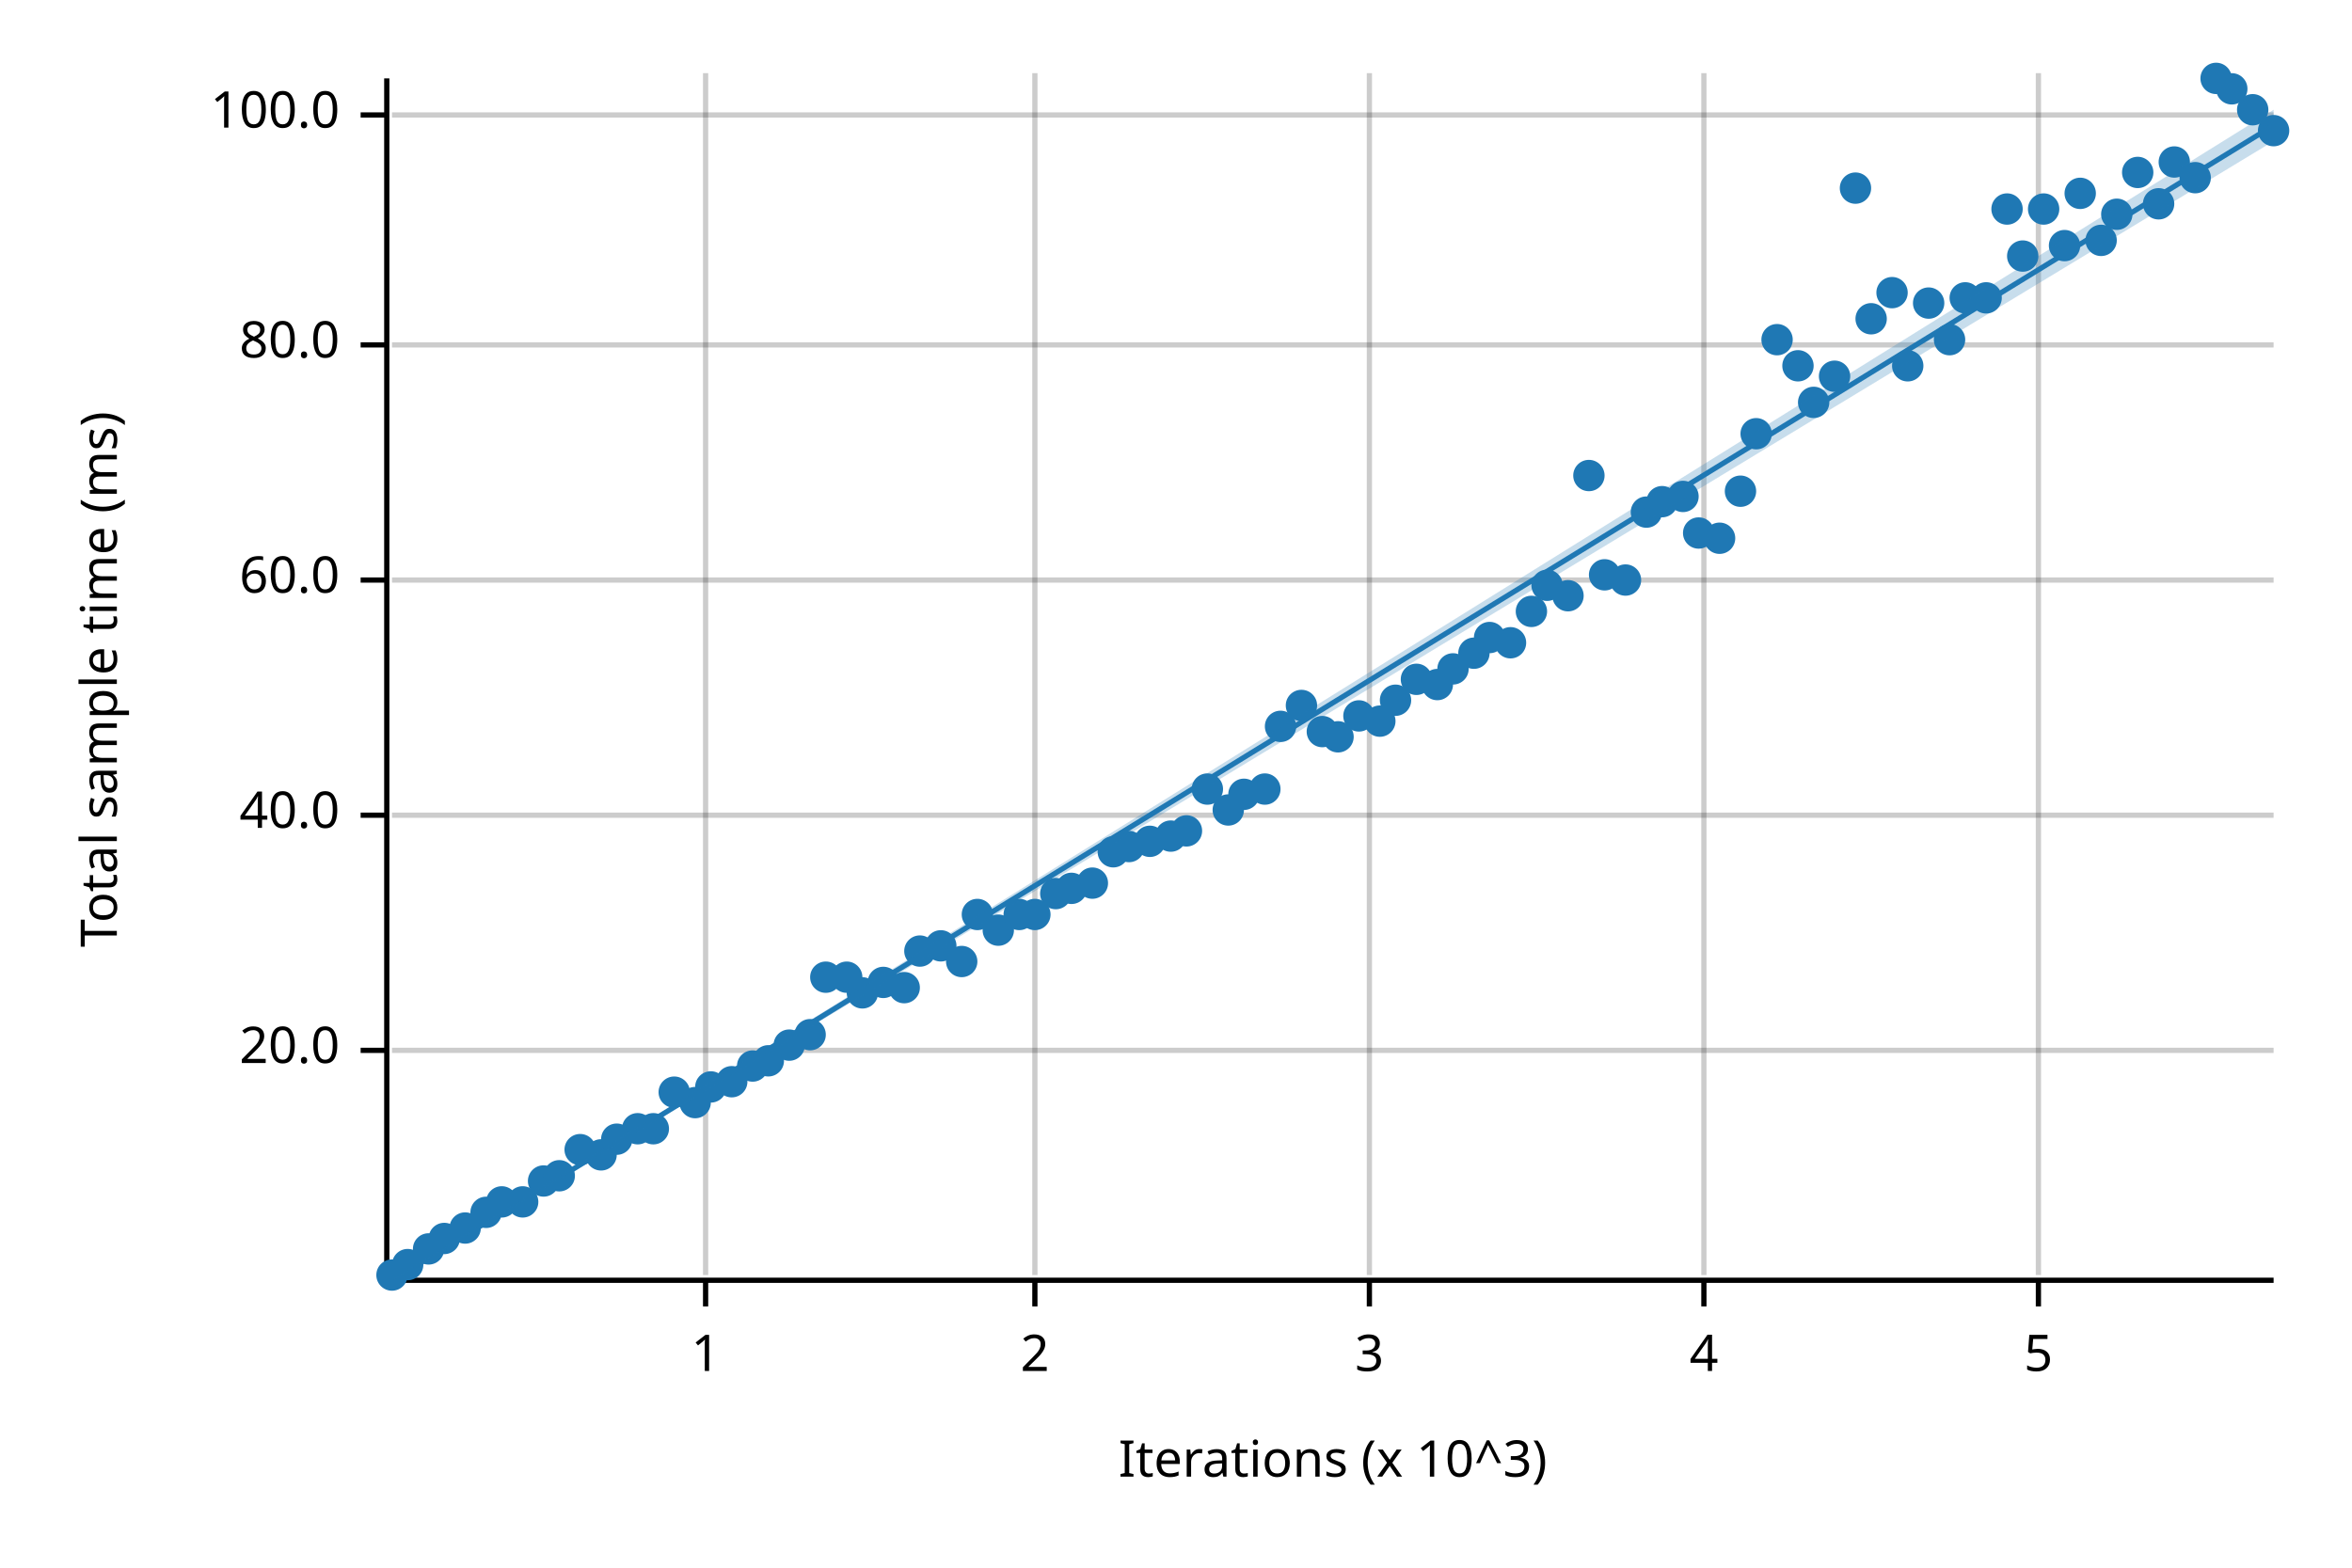
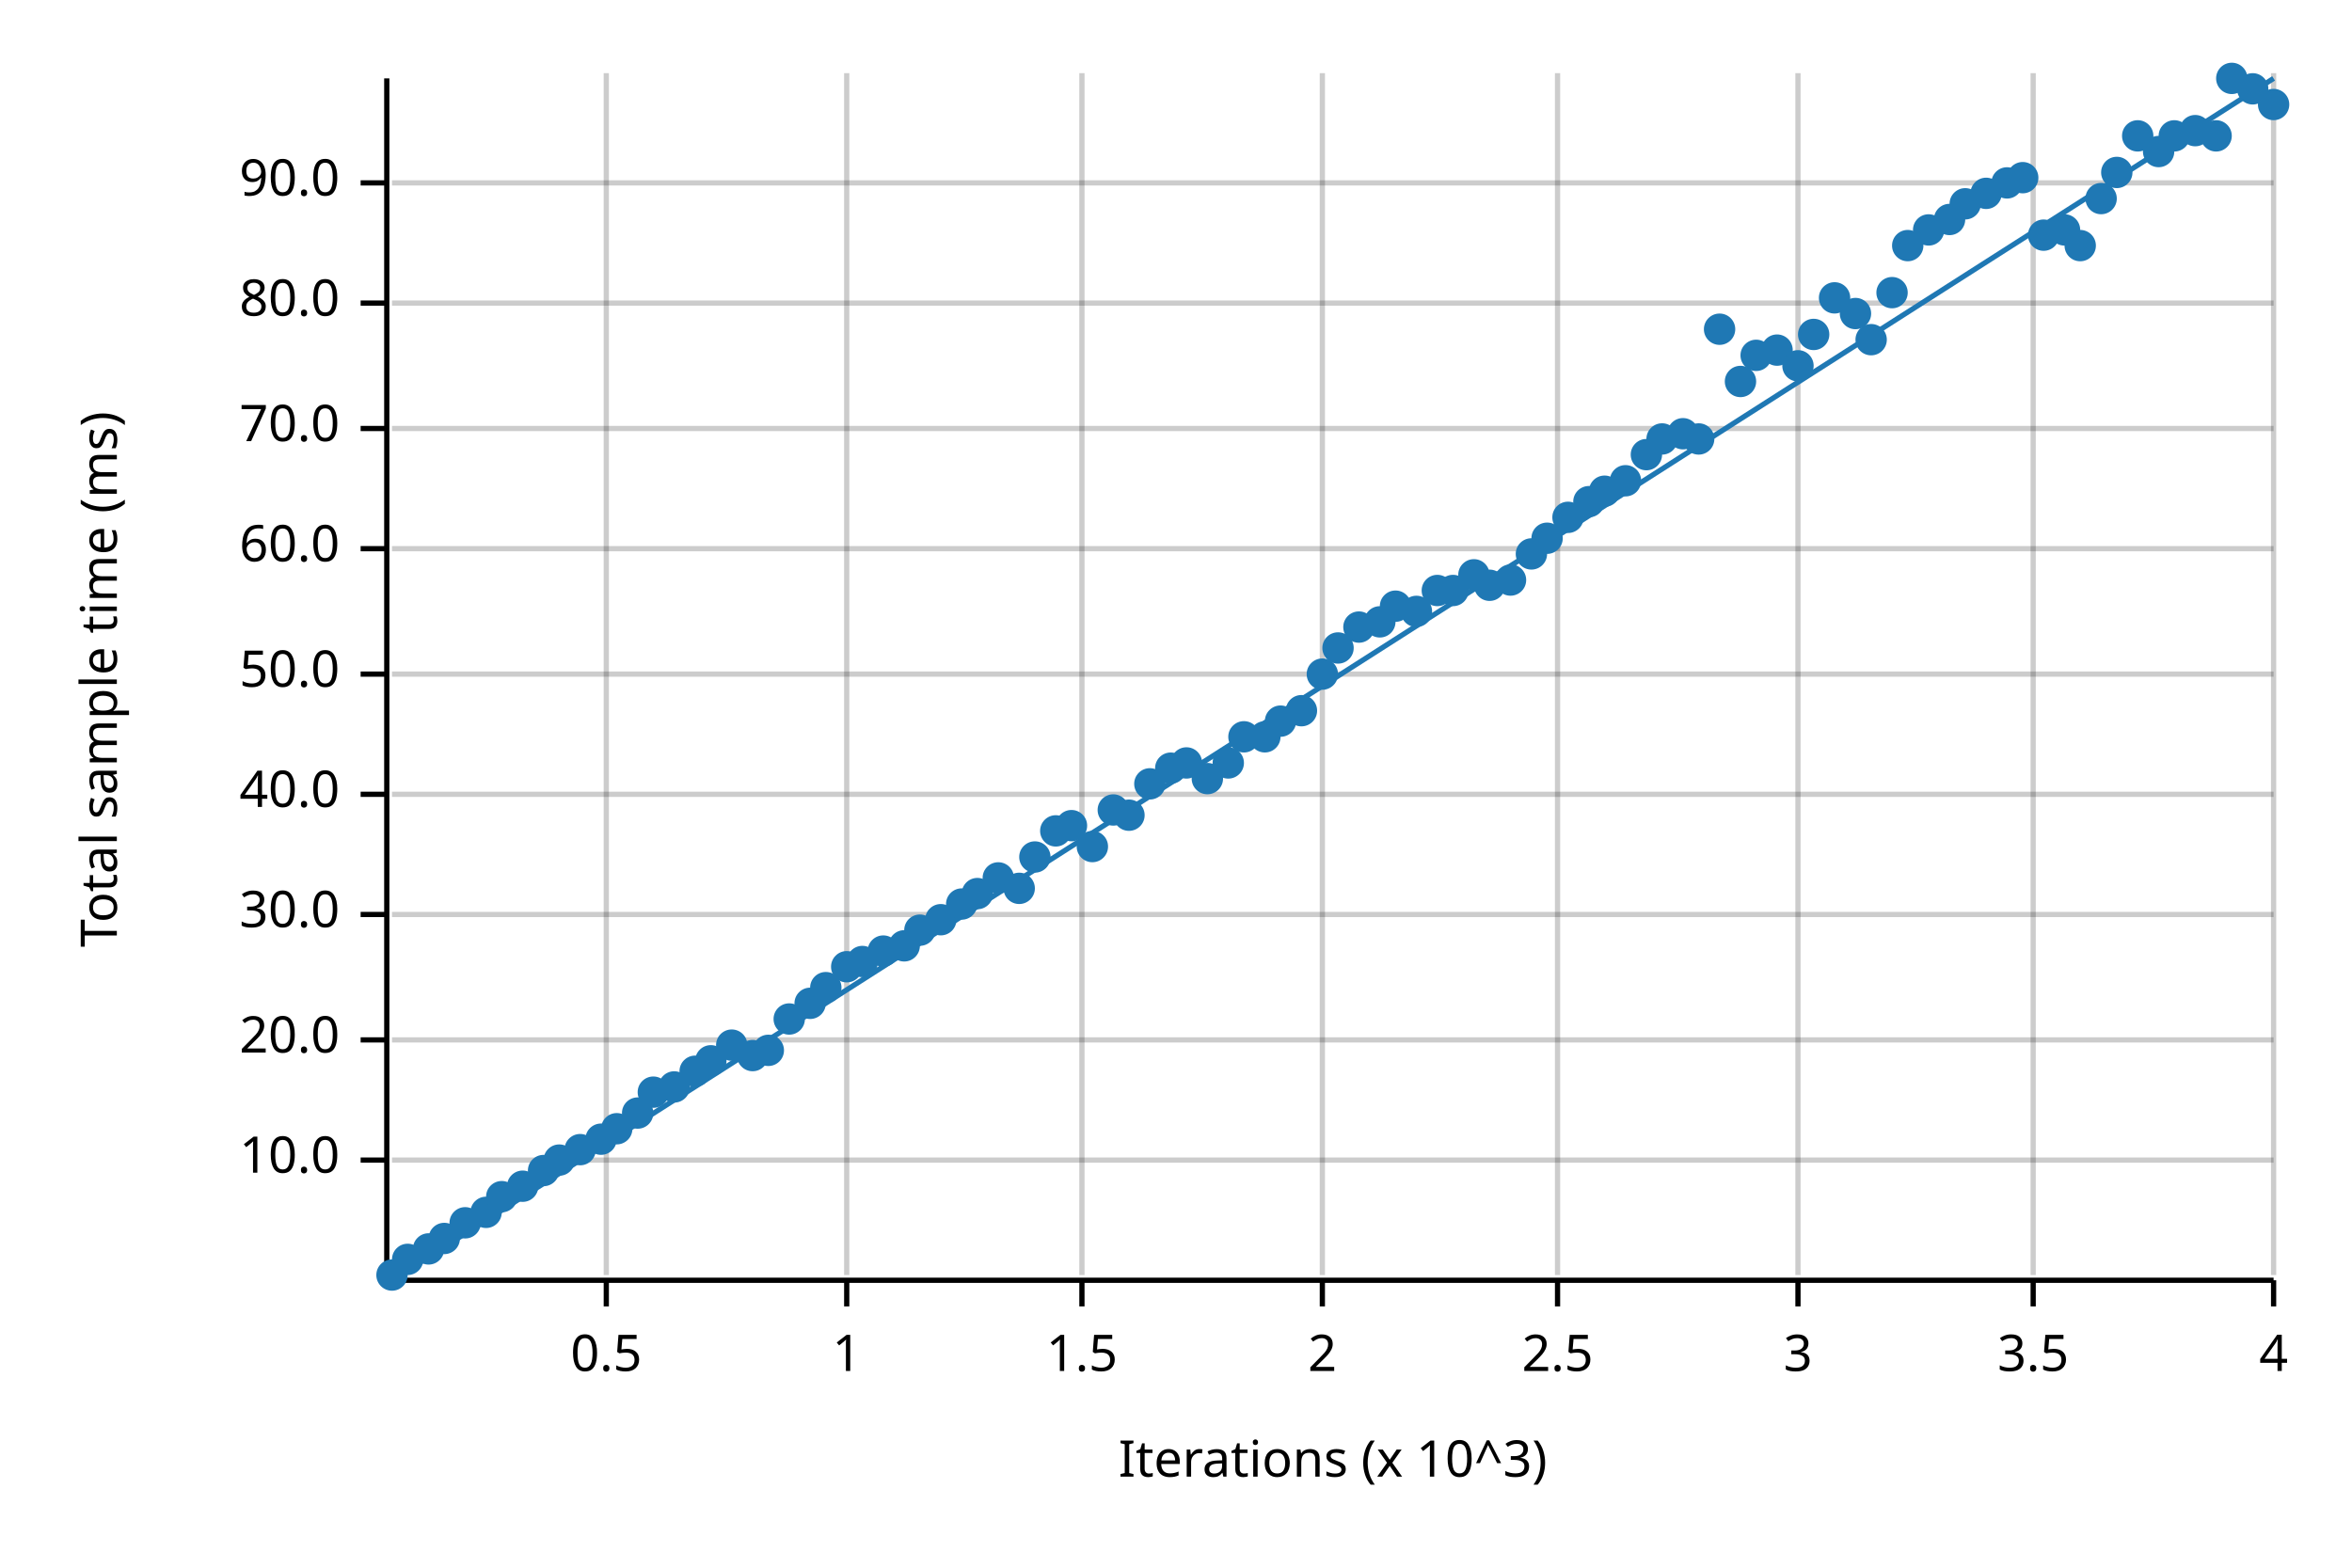
<svg xmlns="http://www.w3.org/2000/svg" width="450" height="300" viewBox="0 0 450 300">
  <text x="15" y="130" dy="0.76em" text-anchor="middle" font-family="sans-serif" font-size="9.677" opacity="1" fill="#000000" transform="rotate(270, 15, 130)">
Total sample time (ms)
</text>
  <text x="255" y="285" dy="-0.5ex" text-anchor="middle" font-family="sans-serif" font-size="9.677" opacity="1" fill="#000000">
Iterations (x 10^3)
</text>
-   <line opacity="0.2" stroke="#000000" stroke-width="1" x1="135" y1="244" x2="135" y2="14" />
-   <line opacity="0.2" stroke="#000000" stroke-width="1" x1="198" y1="244" x2="198" y2="14" />
-   <line opacity="0.2" stroke="#000000" stroke-width="1" x1="262" y1="244" x2="262" y2="14" />
-   <line opacity="0.2" stroke="#000000" stroke-width="1" x1="326" y1="244" x2="326" y2="14" />
-   <line opacity="0.2" stroke="#000000" stroke-width="1" x1="390" y1="244" x2="390" y2="14" />
-   <line opacity="0.2" stroke="#000000" stroke-width="1" x1="75" y1="201" x2="435" y2="201" />
-   <line opacity="0.2" stroke="#000000" stroke-width="1" x1="75" y1="156" x2="435" y2="156" />
-   <line opacity="0.2" stroke="#000000" stroke-width="1" x1="75" y1="111" x2="435" y2="111" />
-   <line opacity="0.2" stroke="#000000" stroke-width="1" x1="75" y1="66" x2="435" y2="66" />
-   <line opacity="0.2" stroke="#000000" stroke-width="1" x1="75" y1="22" x2="435" y2="22" />
+   <line opacity="0.2" stroke="#000000" stroke-width="1" x1="116" y1="244" x2="116" y2="14" />
+   <line opacity="0.2" stroke="#000000" stroke-width="1" x1="162" y1="244" x2="162" y2="14" />
+   <line opacity="0.2" stroke="#000000" stroke-width="1" x1="207" y1="244" x2="207" y2="14" />
+   <line opacity="0.2" stroke="#000000" stroke-width="1" x1="253" y1="244" x2="253" y2="14" />
+   <line opacity="0.2" stroke="#000000" stroke-width="1" x1="298" y1="244" x2="298" y2="14" />
+   <line opacity="0.2" stroke="#000000" stroke-width="1" x1="344" y1="244" x2="344" y2="14" />
+   <line opacity="0.2" stroke="#000000" stroke-width="1" x1="389" y1="244" x2="389" y2="14" />
+   <line opacity="0.2" stroke="#000000" stroke-width="1" x1="435" y1="244" x2="435" y2="14" />
+   <line opacity="0.2" stroke="#000000" stroke-width="1" x1="75" y1="222" x2="435" y2="222" />
+   <line opacity="0.2" stroke="#000000" stroke-width="1" x1="75" y1="199" x2="435" y2="199" />
+   <line opacity="0.2" stroke="#000000" stroke-width="1" x1="75" y1="175" x2="435" y2="175" />
+   <line opacity="0.2" stroke="#000000" stroke-width="1" x1="75" y1="152" x2="435" y2="152" />
+   <line opacity="0.2" stroke="#000000" stroke-width="1" x1="75" y1="129" x2="435" y2="129" />
+   <line opacity="0.2" stroke="#000000" stroke-width="1" x1="75" y1="105" x2="435" y2="105" />
+   <line opacity="0.2" stroke="#000000" stroke-width="1" x1="75" y1="82" x2="435" y2="82" />
+   <line opacity="0.2" stroke="#000000" stroke-width="1" x1="75" y1="58" x2="435" y2="58" />
+   <line opacity="0.2" stroke="#000000" stroke-width="1" x1="75" y1="35" x2="435" y2="35" />
  <polyline fill="none" opacity="1" stroke="#000000" stroke-width="1" points="74,15 74,245 " />
-   <text x="65" y="201" dy="0.5ex" text-anchor="end" font-family="sans-serif" font-size="9.677" opacity="1" fill="#000000">
+   <text x="65" y="222" dy="0.5ex" text-anchor="end" font-family="sans-serif" font-size="9.677" opacity="1" fill="#000000">
+ 10.0
+ </text>
+   <polyline fill="none" opacity="1" stroke="#000000" stroke-width="1" points="69,222 74,222 " />
+   <text x="65" y="199" dy="0.5ex" text-anchor="end" font-family="sans-serif" font-size="9.677" opacity="1" fill="#000000">
20.0
</text>
-   <polyline fill="none" opacity="1" stroke="#000000" stroke-width="1" points="69,201 74,201 " />
-   <text x="65" y="156" dy="0.5ex" text-anchor="end" font-family="sans-serif" font-size="9.677" opacity="1" fill="#000000">
+   <polyline fill="none" opacity="1" stroke="#000000" stroke-width="1" points="69,199 74,199 " />
+   <text x="65" y="175" dy="0.5ex" text-anchor="end" font-family="sans-serif" font-size="9.677" opacity="1" fill="#000000">
+ 30.0
+ </text>
+   <polyline fill="none" opacity="1" stroke="#000000" stroke-width="1" points="69,175 74,175 " />
+   <text x="65" y="152" dy="0.5ex" text-anchor="end" font-family="sans-serif" font-size="9.677" opacity="1" fill="#000000">
40.0
</text>
-   <polyline fill="none" opacity="1" stroke="#000000" stroke-width="1" points="69,156 74,156 " />
-   <text x="65" y="111" dy="0.5ex" text-anchor="end" font-family="sans-serif" font-size="9.677" opacity="1" fill="#000000">
+   <polyline fill="none" opacity="1" stroke="#000000" stroke-width="1" points="69,152 74,152 " />
+   <text x="65" y="129" dy="0.5ex" text-anchor="end" font-family="sans-serif" font-size="9.677" opacity="1" fill="#000000">
+ 50.0
+ </text>
+   <polyline fill="none" opacity="1" stroke="#000000" stroke-width="1" points="69,129 74,129 " />
+   <text x="65" y="105" dy="0.5ex" text-anchor="end" font-family="sans-serif" font-size="9.677" opacity="1" fill="#000000">
60.0
</text>
-   <polyline fill="none" opacity="1" stroke="#000000" stroke-width="1" points="69,111 74,111 " />
-   <text x="65" y="66" dy="0.5ex" text-anchor="end" font-family="sans-serif" font-size="9.677" opacity="1" fill="#000000">
+   <polyline fill="none" opacity="1" stroke="#000000" stroke-width="1" points="69,105 74,105 " />
+   <text x="65" y="82" dy="0.5ex" text-anchor="end" font-family="sans-serif" font-size="9.677" opacity="1" fill="#000000">
+ 70.0
+ </text>
+   <polyline fill="none" opacity="1" stroke="#000000" stroke-width="1" points="69,82 74,82 " />
+   <text x="65" y="58" dy="0.5ex" text-anchor="end" font-family="sans-serif" font-size="9.677" opacity="1" fill="#000000">
80.0
</text>
-   <polyline fill="none" opacity="1" stroke="#000000" stroke-width="1" points="69,66 74,66 " />
-   <text x="65" y="22" dy="0.5ex" text-anchor="end" font-family="sans-serif" font-size="9.677" opacity="1" fill="#000000">
- 100.0
+   <polyline fill="none" opacity="1" stroke="#000000" stroke-width="1" points="69,58 74,58 " />
+   <text x="65" y="35" dy="0.5ex" text-anchor="end" font-family="sans-serif" font-size="9.677" opacity="1" fill="#000000">
+ 90.0
</text>
-   <polyline fill="none" opacity="1" stroke="#000000" stroke-width="1" points="69,22 74,22 " />
+   <polyline fill="none" opacity="1" stroke="#000000" stroke-width="1" points="69,35 74,35 " />
  <polyline fill="none" opacity="1" stroke="#000000" stroke-width="1" points="75,245 435,245 " />
-   <text x="135" y="255" dy="0.76em" text-anchor="middle" font-family="sans-serif" font-size="9.677" opacity="1" fill="#000000">
+   <text x="116" y="255" dy="0.76em" text-anchor="middle" font-family="sans-serif" font-size="9.677" opacity="1" fill="#000000">
+ 0.5
+ </text>
+   <polyline fill="none" opacity="1" stroke="#000000" stroke-width="1" points="116,245 116,250 " />
+   <text x="162" y="255" dy="0.76em" text-anchor="middle" font-family="sans-serif" font-size="9.677" opacity="1" fill="#000000">
1
</text>
-   <polyline fill="none" opacity="1" stroke="#000000" stroke-width="1" points="135,245 135,250 " />
-   <text x="198" y="255" dy="0.76em" text-anchor="middle" font-family="sans-serif" font-size="9.677" opacity="1" fill="#000000">
+   <polyline fill="none" opacity="1" stroke="#000000" stroke-width="1" points="162,245 162,250 " />
+   <text x="207" y="255" dy="0.76em" text-anchor="middle" font-family="sans-serif" font-size="9.677" opacity="1" fill="#000000">
+ 1.5
+ </text>
+   <polyline fill="none" opacity="1" stroke="#000000" stroke-width="1" points="207,245 207,250 " />
+   <text x="253" y="255" dy="0.76em" text-anchor="middle" font-family="sans-serif" font-size="9.677" opacity="1" fill="#000000">
2
</text>
-   <polyline fill="none" opacity="1" stroke="#000000" stroke-width="1" points="198,245 198,250 " />
-   <text x="262" y="255" dy="0.76em" text-anchor="middle" font-family="sans-serif" font-size="9.677" opacity="1" fill="#000000">
+   <polyline fill="none" opacity="1" stroke="#000000" stroke-width="1" points="253,245 253,250 " />
+   <text x="298" y="255" dy="0.76em" text-anchor="middle" font-family="sans-serif" font-size="9.677" opacity="1" fill="#000000">
+ 2.5
+ </text>
+   <polyline fill="none" opacity="1" stroke="#000000" stroke-width="1" points="298,245 298,250 " />
+   <text x="344" y="255" dy="0.76em" text-anchor="middle" font-family="sans-serif" font-size="9.677" opacity="1" fill="#000000">
3
</text>
-   <polyline fill="none" opacity="1" stroke="#000000" stroke-width="1" points="262,245 262,250 " />
-   <text x="326" y="255" dy="0.76em" text-anchor="middle" font-family="sans-serif" font-size="9.677" opacity="1" fill="#000000">
+   <polyline fill="none" opacity="1" stroke="#000000" stroke-width="1" points="344,245 344,250 " />
+   <text x="389" y="255" dy="0.76em" text-anchor="middle" font-family="sans-serif" font-size="9.677" opacity="1" fill="#000000">
+ 3.5
+ </text>
+   <polyline fill="none" opacity="1" stroke="#000000" stroke-width="1" points="389,245 389,250 " />
+   <text x="435" y="255" dy="0.76em" text-anchor="middle" font-family="sans-serif" font-size="9.677" opacity="1" fill="#000000">
4
</text>
-   <polyline fill="none" opacity="1" stroke="#000000" stroke-width="1" points="326,245 326,250 " />
-   <text x="390" y="255" dy="0.76em" text-anchor="middle" font-family="sans-serif" font-size="9.677" opacity="1" fill="#000000">
- 5
- </text>
-   <polyline fill="none" opacity="1" stroke="#000000" stroke-width="1" points="390,245 390,250 " />
+   <polyline fill="none" opacity="1" stroke="#000000" stroke-width="1" points="435,245 435,250 " />
  <circle cx="75" cy="244" r="3" opacity="1" fill="#1F78B4" stroke="none" stroke-width="1" />
-   <circle cx="78" cy="242" r="3" opacity="1" fill="#1F78B4" stroke="none" stroke-width="1" />
+   <circle cx="78" cy="241" r="3" opacity="1" fill="#1F78B4" stroke="none" stroke-width="1" />
  <circle cx="82" cy="239" r="3" opacity="1" fill="#1F78B4" stroke="none" stroke-width="1" />
  <circle cx="85" cy="237" r="3" opacity="1" fill="#1F78B4" stroke="none" stroke-width="1" />
-   <circle cx="89" cy="235" r="3" opacity="1" fill="#1F78B4" stroke="none" stroke-width="1" />
+   <circle cx="89" cy="234" r="3" opacity="1" fill="#1F78B4" stroke="none" stroke-width="1" />
  <circle cx="93" cy="232" r="3" opacity="1" fill="#1F78B4" stroke="none" stroke-width="1" />
-   <circle cx="96" cy="230" r="3" opacity="1" fill="#1F78B4" stroke="none" stroke-width="1" />
-   <circle cx="100" cy="230" r="3" opacity="1" fill="#1F78B4" stroke="none" stroke-width="1" />
-   <circle cx="104" cy="226" r="3" opacity="1" fill="#1F78B4" stroke="none" stroke-width="1" />
-   <circle cx="107" cy="225" r="3" opacity="1" fill="#1F78B4" stroke="none" stroke-width="1" />
+   <circle cx="96" cy="229" r="3" opacity="1" fill="#1F78B4" stroke="none" stroke-width="1" />
+   <circle cx="100" cy="227" r="3" opacity="1" fill="#1F78B4" stroke="none" stroke-width="1" />
+   <circle cx="104" cy="224" r="3" opacity="1" fill="#1F78B4" stroke="none" stroke-width="1" />
+   <circle cx="107" cy="222" r="3" opacity="1" fill="#1F78B4" stroke="none" stroke-width="1" />
  <circle cx="111" cy="220" r="3" opacity="1" fill="#1F78B4" stroke="none" stroke-width="1" />
-   <circle cx="115" cy="221" r="3" opacity="1" fill="#1F78B4" stroke="none" stroke-width="1" />
-   <circle cx="118" cy="218" r="3" opacity="1" fill="#1F78B4" stroke="none" stroke-width="1" />
-   <circle cx="122" cy="216" r="3" opacity="1" fill="#1F78B4" stroke="none" stroke-width="1" />
-   <circle cx="125" cy="216" r="3" opacity="1" fill="#1F78B4" stroke="none" stroke-width="1" />
-   <circle cx="129" cy="209" r="3" opacity="1" fill="#1F78B4" stroke="none" stroke-width="1" />
-   <circle cx="133" cy="211" r="3" opacity="1" fill="#1F78B4" stroke="none" stroke-width="1" />
-   <circle cx="136" cy="208" r="3" opacity="1" fill="#1F78B4" stroke="none" stroke-width="1" />
-   <circle cx="140" cy="207" r="3" opacity="1" fill="#1F78B4" stroke="none" stroke-width="1" />
-   <circle cx="144" cy="204" r="3" opacity="1" fill="#1F78B4" stroke="none" stroke-width="1" />
-   <circle cx="147" cy="203" r="3" opacity="1" fill="#1F78B4" stroke="none" stroke-width="1" />
-   <circle cx="151" cy="200" r="3" opacity="1" fill="#1F78B4" stroke="none" stroke-width="1" />
-   <circle cx="155" cy="198" r="3" opacity="1" fill="#1F78B4" stroke="none" stroke-width="1" />
-   <circle cx="158" cy="187" r="3" opacity="1" fill="#1F78B4" stroke="none" stroke-width="1" />
-   <circle cx="162" cy="187" r="3" opacity="1" fill="#1F78B4" stroke="none" stroke-width="1" />
-   <circle cx="165" cy="190" r="3" opacity="1" fill="#1F78B4" stroke="none" stroke-width="1" />
-   <circle cx="169" cy="188" r="3" opacity="1" fill="#1F78B4" stroke="none" stroke-width="1" />
-   <circle cx="173" cy="189" r="3" opacity="1" fill="#1F78B4" stroke="none" stroke-width="1" />
-   <circle cx="176" cy="182" r="3" opacity="1" fill="#1F78B4" stroke="none" stroke-width="1" />
-   <circle cx="180" cy="181" r="3" opacity="1" fill="#1F78B4" stroke="none" stroke-width="1" />
-   <circle cx="184" cy="184" r="3" opacity="1" fill="#1F78B4" stroke="none" stroke-width="1" />
-   <circle cx="187" cy="175" r="3" opacity="1" fill="#1F78B4" stroke="none" stroke-width="1" />
-   <circle cx="191" cy="178" r="3" opacity="1" fill="#1F78B4" stroke="none" stroke-width="1" />
-   <circle cx="195" cy="175" r="3" opacity="1" fill="#1F78B4" stroke="none" stroke-width="1" />
-   <circle cx="198" cy="175" r="3" opacity="1" fill="#1F78B4" stroke="none" stroke-width="1" />
-   <circle cx="202" cy="171" r="3" opacity="1" fill="#1F78B4" stroke="none" stroke-width="1" />
-   <circle cx="205" cy="170" r="3" opacity="1" fill="#1F78B4" stroke="none" stroke-width="1" />
-   <circle cx="209" cy="169" r="3" opacity="1" fill="#1F78B4" stroke="none" stroke-width="1" />
-   <circle cx="213" cy="163" r="3" opacity="1" fill="#1F78B4" stroke="none" stroke-width="1" />
-   <circle cx="216" cy="162" r="3" opacity="1" fill="#1F78B4" stroke="none" stroke-width="1" />
-   <circle cx="220" cy="161" r="3" opacity="1" fill="#1F78B4" stroke="none" stroke-width="1" />
-   <circle cx="224" cy="160" r="3" opacity="1" fill="#1F78B4" stroke="none" stroke-width="1" />
-   <circle cx="227" cy="159" r="3" opacity="1" fill="#1F78B4" stroke="none" stroke-width="1" />
-   <circle cx="231" cy="151" r="3" opacity="1" fill="#1F78B4" stroke="none" stroke-width="1" />
-   <circle cx="235" cy="155" r="3" opacity="1" fill="#1F78B4" stroke="none" stroke-width="1" />
-   <circle cx="238" cy="152" r="3" opacity="1" fill="#1F78B4" stroke="none" stroke-width="1" />
-   <circle cx="242" cy="151" r="3" opacity="1" fill="#1F78B4" stroke="none" stroke-width="1" />
-   <circle cx="245" cy="139" r="3" opacity="1" fill="#1F78B4" stroke="none" stroke-width="1" />
-   <circle cx="249" cy="135" r="3" opacity="1" fill="#1F78B4" stroke="none" stroke-width="1" />
-   <circle cx="253" cy="140" r="3" opacity="1" fill="#1F78B4" stroke="none" stroke-width="1" />
-   <circle cx="256" cy="141" r="3" opacity="1" fill="#1F78B4" stroke="none" stroke-width="1" />
-   <circle cx="260" cy="137" r="3" opacity="1" fill="#1F78B4" stroke="none" stroke-width="1" />
-   <circle cx="264" cy="138" r="3" opacity="1" fill="#1F78B4" stroke="none" stroke-width="1" />
-   <circle cx="267" cy="134" r="3" opacity="1" fill="#1F78B4" stroke="none" stroke-width="1" />
-   <circle cx="271" cy="130" r="3" opacity="1" fill="#1F78B4" stroke="none" stroke-width="1" />
-   <circle cx="275" cy="131" r="3" opacity="1" fill="#1F78B4" stroke="none" stroke-width="1" />
-   <circle cx="278" cy="128" r="3" opacity="1" fill="#1F78B4" stroke="none" stroke-width="1" />
-   <circle cx="282" cy="125" r="3" opacity="1" fill="#1F78B4" stroke="none" stroke-width="1" />
-   <circle cx="285" cy="122" r="3" opacity="1" fill="#1F78B4" stroke="none" stroke-width="1" />
-   <circle cx="289" cy="123" r="3" opacity="1" fill="#1F78B4" stroke="none" stroke-width="1" />
-   <circle cx="293" cy="117" r="3" opacity="1" fill="#1F78B4" stroke="none" stroke-width="1" />
-   <circle cx="296" cy="112" r="3" opacity="1" fill="#1F78B4" stroke="none" stroke-width="1" />
-   <circle cx="300" cy="114" r="3" opacity="1" fill="#1F78B4" stroke="none" stroke-width="1" />
-   <circle cx="304" cy="91" r="3" opacity="1" fill="#1F78B4" stroke="none" stroke-width="1" />
-   <circle cx="307" cy="110" r="3" opacity="1" fill="#1F78B4" stroke="none" stroke-width="1" />
-   <circle cx="311" cy="111" r="3" opacity="1" fill="#1F78B4" stroke="none" stroke-width="1" />
-   <circle cx="315" cy="98" r="3" opacity="1" fill="#1F78B4" stroke="none" stroke-width="1" />
-   <circle cx="318" cy="96" r="3" opacity="1" fill="#1F78B4" stroke="none" stroke-width="1" />
-   <circle cx="322" cy="95" r="3" opacity="1" fill="#1F78B4" stroke="none" stroke-width="1" />
-   <circle cx="325" cy="102" r="3" opacity="1" fill="#1F78B4" stroke="none" stroke-width="1" />
-   <circle cx="329" cy="103" r="3" opacity="1" fill="#1F78B4" stroke="none" stroke-width="1" />
-   <circle cx="333" cy="94" r="3" opacity="1" fill="#1F78B4" stroke="none" stroke-width="1" />
-   <circle cx="336" cy="83" r="3" opacity="1" fill="#1F78B4" stroke="none" stroke-width="1" />
-   <circle cx="340" cy="65" r="3" opacity="1" fill="#1F78B4" stroke="none" stroke-width="1" />
+   <circle cx="115" cy="218" r="3" opacity="1" fill="#1F78B4" stroke="none" stroke-width="1" />
+   <circle cx="118" cy="216" r="3" opacity="1" fill="#1F78B4" stroke="none" stroke-width="1" />
+   <circle cx="122" cy="213" r="3" opacity="1" fill="#1F78B4" stroke="none" stroke-width="1" />
+   <circle cx="125" cy="209" r="3" opacity="1" fill="#1F78B4" stroke="none" stroke-width="1" />
+   <circle cx="129" cy="208" r="3" opacity="1" fill="#1F78B4" stroke="none" stroke-width="1" />
+   <circle cx="133" cy="205" r="3" opacity="1" fill="#1F78B4" stroke="none" stroke-width="1" />
+   <circle cx="136" cy="203" r="3" opacity="1" fill="#1F78B4" stroke="none" stroke-width="1" />
+   <circle cx="140" cy="200" r="3" opacity="1" fill="#1F78B4" stroke="none" stroke-width="1" />
+   <circle cx="144" cy="202" r="3" opacity="1" fill="#1F78B4" stroke="none" stroke-width="1" />
+   <circle cx="147" cy="201" r="3" opacity="1" fill="#1F78B4" stroke="none" stroke-width="1" />
+   <circle cx="151" cy="195" r="3" opacity="1" fill="#1F78B4" stroke="none" stroke-width="1" />
+   <circle cx="155" cy="192" r="3" opacity="1" fill="#1F78B4" stroke="none" stroke-width="1" />
+   <circle cx="158" cy="189" r="3" opacity="1" fill="#1F78B4" stroke="none" stroke-width="1" />
+   <circle cx="162" cy="185" r="3" opacity="1" fill="#1F78B4" stroke="none" stroke-width="1" />
+   <circle cx="165" cy="184" r="3" opacity="1" fill="#1F78B4" stroke="none" stroke-width="1" />
+   <circle cx="169" cy="182" r="3" opacity="1" fill="#1F78B4" stroke="none" stroke-width="1" />
+   <circle cx="173" cy="181" r="3" opacity="1" fill="#1F78B4" stroke="none" stroke-width="1" />
+   <circle cx="176" cy="178" r="3" opacity="1" fill="#1F78B4" stroke="none" stroke-width="1" />
+   <circle cx="180" cy="176" r="3" opacity="1" fill="#1F78B4" stroke="none" stroke-width="1" />
+   <circle cx="184" cy="173" r="3" opacity="1" fill="#1F78B4" stroke="none" stroke-width="1" />
+   <circle cx="187" cy="171" r="3" opacity="1" fill="#1F78B4" stroke="none" stroke-width="1" />
+   <circle cx="191" cy="168" r="3" opacity="1" fill="#1F78B4" stroke="none" stroke-width="1" />
+   <circle cx="195" cy="170" r="3" opacity="1" fill="#1F78B4" stroke="none" stroke-width="1" />
+   <circle cx="198" cy="164" r="3" opacity="1" fill="#1F78B4" stroke="none" stroke-width="1" />
+   <circle cx="202" cy="159" r="3" opacity="1" fill="#1F78B4" stroke="none" stroke-width="1" />
+   <circle cx="205" cy="158" r="3" opacity="1" fill="#1F78B4" stroke="none" stroke-width="1" />
+   <circle cx="209" cy="162" r="3" opacity="1" fill="#1F78B4" stroke="none" stroke-width="1" />
+   <circle cx="213" cy="155" r="3" opacity="1" fill="#1F78B4" stroke="none" stroke-width="1" />
+   <circle cx="216" cy="156" r="3" opacity="1" fill="#1F78B4" stroke="none" stroke-width="1" />
+   <circle cx="220" cy="150" r="3" opacity="1" fill="#1F78B4" stroke="none" stroke-width="1" />
+   <circle cx="224" cy="147" r="3" opacity="1" fill="#1F78B4" stroke="none" stroke-width="1" />
+   <circle cx="227" cy="146" r="3" opacity="1" fill="#1F78B4" stroke="none" stroke-width="1" />
+   <circle cx="231" cy="149" r="3" opacity="1" fill="#1F78B4" stroke="none" stroke-width="1" />
+   <circle cx="235" cy="146" r="3" opacity="1" fill="#1F78B4" stroke="none" stroke-width="1" />
+   <circle cx="238" cy="141" r="3" opacity="1" fill="#1F78B4" stroke="none" stroke-width="1" />
+   <circle cx="242" cy="141" r="3" opacity="1" fill="#1F78B4" stroke="none" stroke-width="1" />
+   <circle cx="245" cy="138" r="3" opacity="1" fill="#1F78B4" stroke="none" stroke-width="1" />
+   <circle cx="249" cy="136" r="3" opacity="1" fill="#1F78B4" stroke="none" stroke-width="1" />
+   <circle cx="253" cy="129" r="3" opacity="1" fill="#1F78B4" stroke="none" stroke-width="1" />
+   <circle cx="256" cy="124" r="3" opacity="1" fill="#1F78B4" stroke="none" stroke-width="1" />
+   <circle cx="260" cy="120" r="3" opacity="1" fill="#1F78B4" stroke="none" stroke-width="1" />
+   <circle cx="264" cy="119" r="3" opacity="1" fill="#1F78B4" stroke="none" stroke-width="1" />
+   <circle cx="267" cy="116" r="3" opacity="1" fill="#1F78B4" stroke="none" stroke-width="1" />
+   <circle cx="271" cy="117" r="3" opacity="1" fill="#1F78B4" stroke="none" stroke-width="1" />
+   <circle cx="275" cy="113" r="3" opacity="1" fill="#1F78B4" stroke="none" stroke-width="1" />
+   <circle cx="278" cy="113" r="3" opacity="1" fill="#1F78B4" stroke="none" stroke-width="1" />
+   <circle cx="282" cy="110" r="3" opacity="1" fill="#1F78B4" stroke="none" stroke-width="1" />
+   <circle cx="285" cy="112" r="3" opacity="1" fill="#1F78B4" stroke="none" stroke-width="1" />
+   <circle cx="289" cy="111" r="3" opacity="1" fill="#1F78B4" stroke="none" stroke-width="1" />
+   <circle cx="293" cy="106" r="3" opacity="1" fill="#1F78B4" stroke="none" stroke-width="1" />
+   <circle cx="296" cy="103" r="3" opacity="1" fill="#1F78B4" stroke="none" stroke-width="1" />
+   <circle cx="300" cy="99" r="3" opacity="1" fill="#1F78B4" stroke="none" stroke-width="1" />
+   <circle cx="304" cy="96" r="3" opacity="1" fill="#1F78B4" stroke="none" stroke-width="1" />
+   <circle cx="307" cy="94" r="3" opacity="1" fill="#1F78B4" stroke="none" stroke-width="1" />
+   <circle cx="311" cy="92" r="3" opacity="1" fill="#1F78B4" stroke="none" stroke-width="1" />
+   <circle cx="315" cy="87" r="3" opacity="1" fill="#1F78B4" stroke="none" stroke-width="1" />
+   <circle cx="318" cy="84" r="3" opacity="1" fill="#1F78B4" stroke="none" stroke-width="1" />
+   <circle cx="322" cy="83" r="3" opacity="1" fill="#1F78B4" stroke="none" stroke-width="1" />
+   <circle cx="325" cy="84" r="3" opacity="1" fill="#1F78B4" stroke="none" stroke-width="1" />
+   <circle cx="329" cy="63" r="3" opacity="1" fill="#1F78B4" stroke="none" stroke-width="1" />
+   <circle cx="333" cy="73" r="3" opacity="1" fill="#1F78B4" stroke="none" stroke-width="1" />
+   <circle cx="336" cy="68" r="3" opacity="1" fill="#1F78B4" stroke="none" stroke-width="1" />
+   <circle cx="340" cy="67" r="3" opacity="1" fill="#1F78B4" stroke="none" stroke-width="1" />
  <circle cx="344" cy="70" r="3" opacity="1" fill="#1F78B4" stroke="none" stroke-width="1" />
-   <circle cx="347" cy="77" r="3" opacity="1" fill="#1F78B4" stroke="none" stroke-width="1" />
-   <circle cx="351" cy="72" r="3" opacity="1" fill="#1F78B4" stroke="none" stroke-width="1" />
-   <circle cx="355" cy="36" r="3" opacity="1" fill="#1F78B4" stroke="none" stroke-width="1" />
-   <circle cx="358" cy="61" r="3" opacity="1" fill="#1F78B4" stroke="none" stroke-width="1" />
+   <circle cx="347" cy="64" r="3" opacity="1" fill="#1F78B4" stroke="none" stroke-width="1" />
+   <circle cx="351" cy="57" r="3" opacity="1" fill="#1F78B4" stroke="none" stroke-width="1" />
+   <circle cx="355" cy="60" r="3" opacity="1" fill="#1F78B4" stroke="none" stroke-width="1" />
+   <circle cx="358" cy="65" r="3" opacity="1" fill="#1F78B4" stroke="none" stroke-width="1" />
  <circle cx="362" cy="56" r="3" opacity="1" fill="#1F78B4" stroke="none" stroke-width="1" />
-   <circle cx="365" cy="70" r="3" opacity="1" fill="#1F78B4" stroke="none" stroke-width="1" />
-   <circle cx="369" cy="58" r="3" opacity="1" fill="#1F78B4" stroke="none" stroke-width="1" />
-   <circle cx="373" cy="65" r="3" opacity="1" fill="#1F78B4" stroke="none" stroke-width="1" />
-   <circle cx="376" cy="57" r="3" opacity="1" fill="#1F78B4" stroke="none" stroke-width="1" />
-   <circle cx="380" cy="57" r="3" opacity="1" fill="#1F78B4" stroke="none" stroke-width="1" />
-   <circle cx="384" cy="40" r="3" opacity="1" fill="#1F78B4" stroke="none" stroke-width="1" />
-   <circle cx="387" cy="49" r="3" opacity="1" fill="#1F78B4" stroke="none" stroke-width="1" />
-   <circle cx="391" cy="40" r="3" opacity="1" fill="#1F78B4" stroke="none" stroke-width="1" />
-   <circle cx="395" cy="47" r="3" opacity="1" fill="#1F78B4" stroke="none" stroke-width="1" />
-   <circle cx="398" cy="37" r="3" opacity="1" fill="#1F78B4" stroke="none" stroke-width="1" />
-   <circle cx="402" cy="46" r="3" opacity="1" fill="#1F78B4" stroke="none" stroke-width="1" />
-   <circle cx="405" cy="41" r="3" opacity="1" fill="#1F78B4" stroke="none" stroke-width="1" />
-   <circle cx="409" cy="33" r="3" opacity="1" fill="#1F78B4" stroke="none" stroke-width="1" />
-   <circle cx="413" cy="39" r="3" opacity="1" fill="#1F78B4" stroke="none" stroke-width="1" />
-   <circle cx="416" cy="31" r="3" opacity="1" fill="#1F78B4" stroke="none" stroke-width="1" />
-   <circle cx="420" cy="34" r="3" opacity="1" fill="#1F78B4" stroke="none" stroke-width="1" />
-   <circle cx="424" cy="15" r="3" opacity="1" fill="#1F78B4" stroke="none" stroke-width="1" />
-   <circle cx="427" cy="17" r="3" opacity="1" fill="#1F78B4" stroke="none" stroke-width="1" />
-   <circle cx="431" cy="21" r="3" opacity="1" fill="#1F78B4" stroke="none" stroke-width="1" />
-   <circle cx="435" cy="25" r="3" opacity="1" fill="#1F78B4" stroke="none" stroke-width="1" />
-   <polyline fill="none" opacity="1" stroke="#1F78B4" stroke-width="1" points="75,245 435,24 " />
-   <polygon opacity="0.25" fill="#1F78B4" points="75,245 435,27 435,21 " />
+   <circle cx="365" cy="47" r="3" opacity="1" fill="#1F78B4" stroke="none" stroke-width="1" />
+   <circle cx="369" cy="44" r="3" opacity="1" fill="#1F78B4" stroke="none" stroke-width="1" />
+   <circle cx="373" cy="42" r="3" opacity="1" fill="#1F78B4" stroke="none" stroke-width="1" />
+   <circle cx="376" cy="39" r="3" opacity="1" fill="#1F78B4" stroke="none" stroke-width="1" />
+   <circle cx="380" cy="37" r="3" opacity="1" fill="#1F78B4" stroke="none" stroke-width="1" />
+   <circle cx="384" cy="35" r="3" opacity="1" fill="#1F78B4" stroke="none" stroke-width="1" />
+   <circle cx="387" cy="34" r="3" opacity="1" fill="#1F78B4" stroke="none" stroke-width="1" />
+   <circle cx="391" cy="45" r="3" opacity="1" fill="#1F78B4" stroke="none" stroke-width="1" />
+   <circle cx="395" cy="44" r="3" opacity="1" fill="#1F78B4" stroke="none" stroke-width="1" />
+   <circle cx="398" cy="47" r="3" opacity="1" fill="#1F78B4" stroke="none" stroke-width="1" />
+   <circle cx="402" cy="38" r="3" opacity="1" fill="#1F78B4" stroke="none" stroke-width="1" />
+   <circle cx="405" cy="33" r="3" opacity="1" fill="#1F78B4" stroke="none" stroke-width="1" />
+   <circle cx="409" cy="26" r="3" opacity="1" fill="#1F78B4" stroke="none" stroke-width="1" />
+   <circle cx="413" cy="29" r="3" opacity="1" fill="#1F78B4" stroke="none" stroke-width="1" />
+   <circle cx="416" cy="26" r="3" opacity="1" fill="#1F78B4" stroke="none" stroke-width="1" />
+   <circle cx="420" cy="25" r="3" opacity="1" fill="#1F78B4" stroke="none" stroke-width="1" />
+   <circle cx="424" cy="26" r="3" opacity="1" fill="#1F78B4" stroke="none" stroke-width="1" />
+   <circle cx="427" cy="15" r="3" opacity="1" fill="#1F78B4" stroke="none" stroke-width="1" />
+   <circle cx="431" cy="17" r="3" opacity="1" fill="#1F78B4" stroke="none" stroke-width="1" />
+   <circle cx="435" cy="20" r="3" opacity="1" fill="#1F78B4" stroke="none" stroke-width="1" />
+   <polyline fill="none" opacity="1" stroke="#1F78B4" stroke-width="1" points="75,245 435,15 " />
+   <polygon opacity="0.25" fill="#1F78B4" points="75,245 435,15 435,15 " />
</svg>
